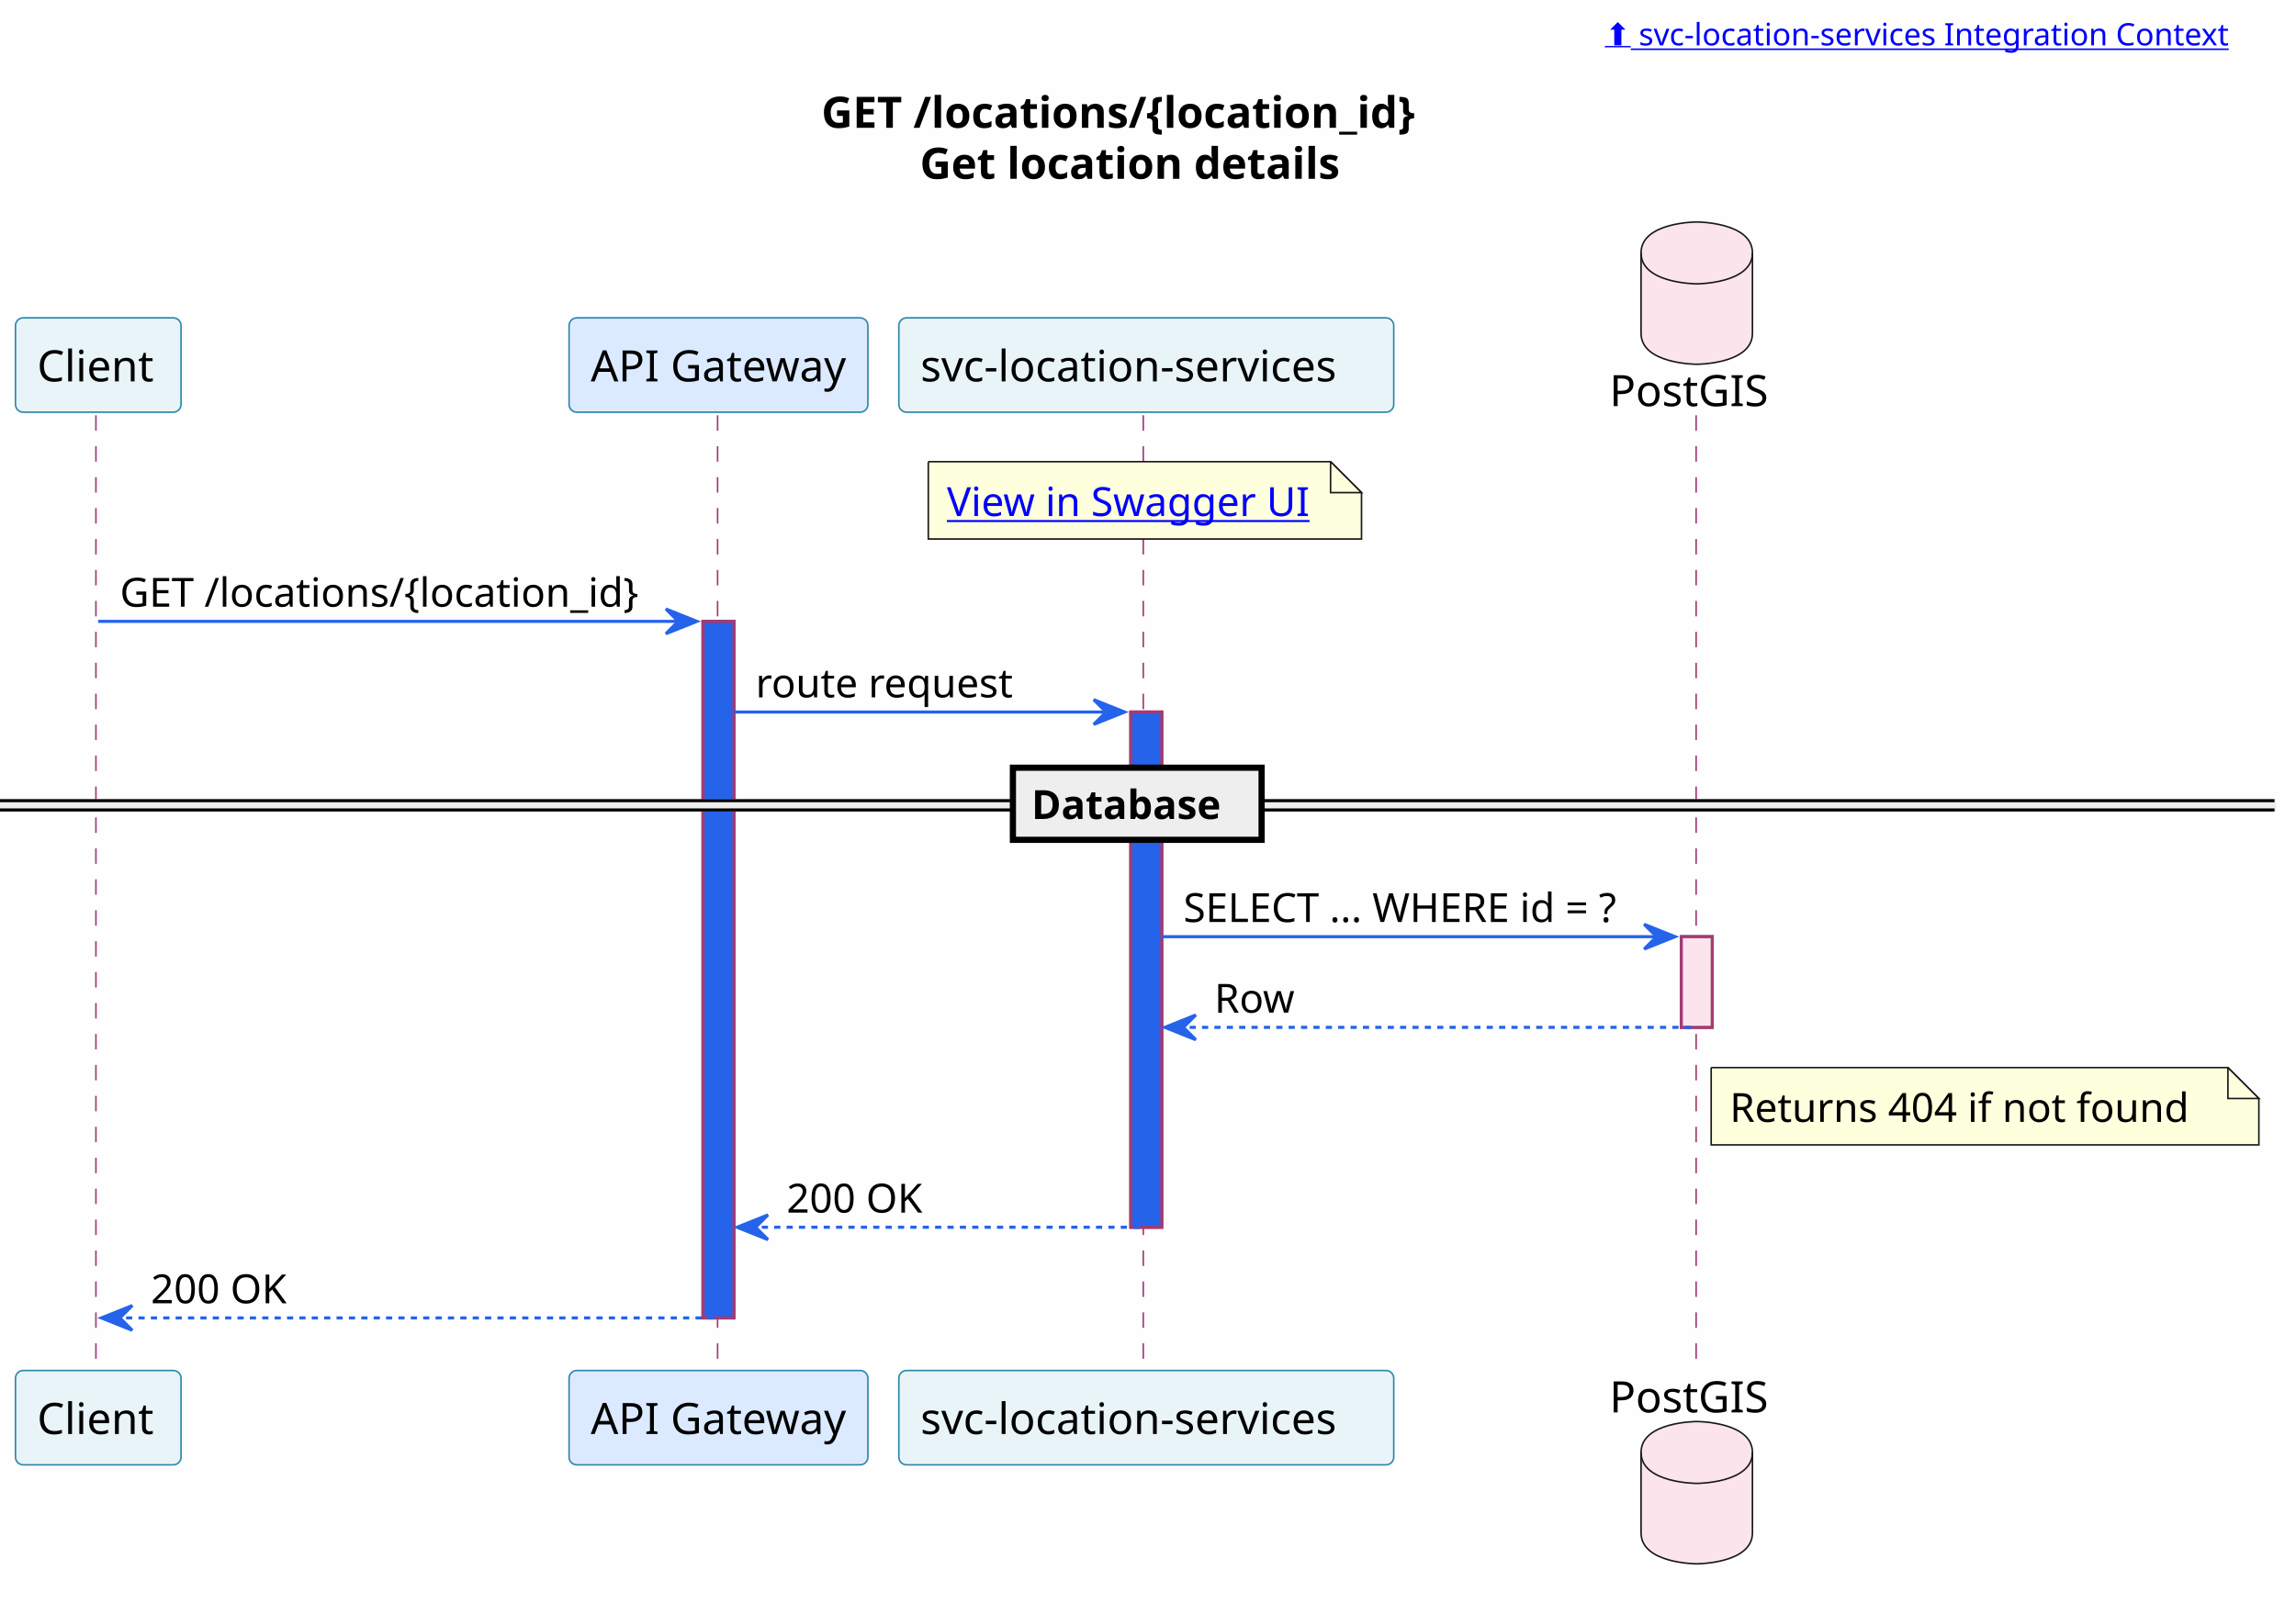
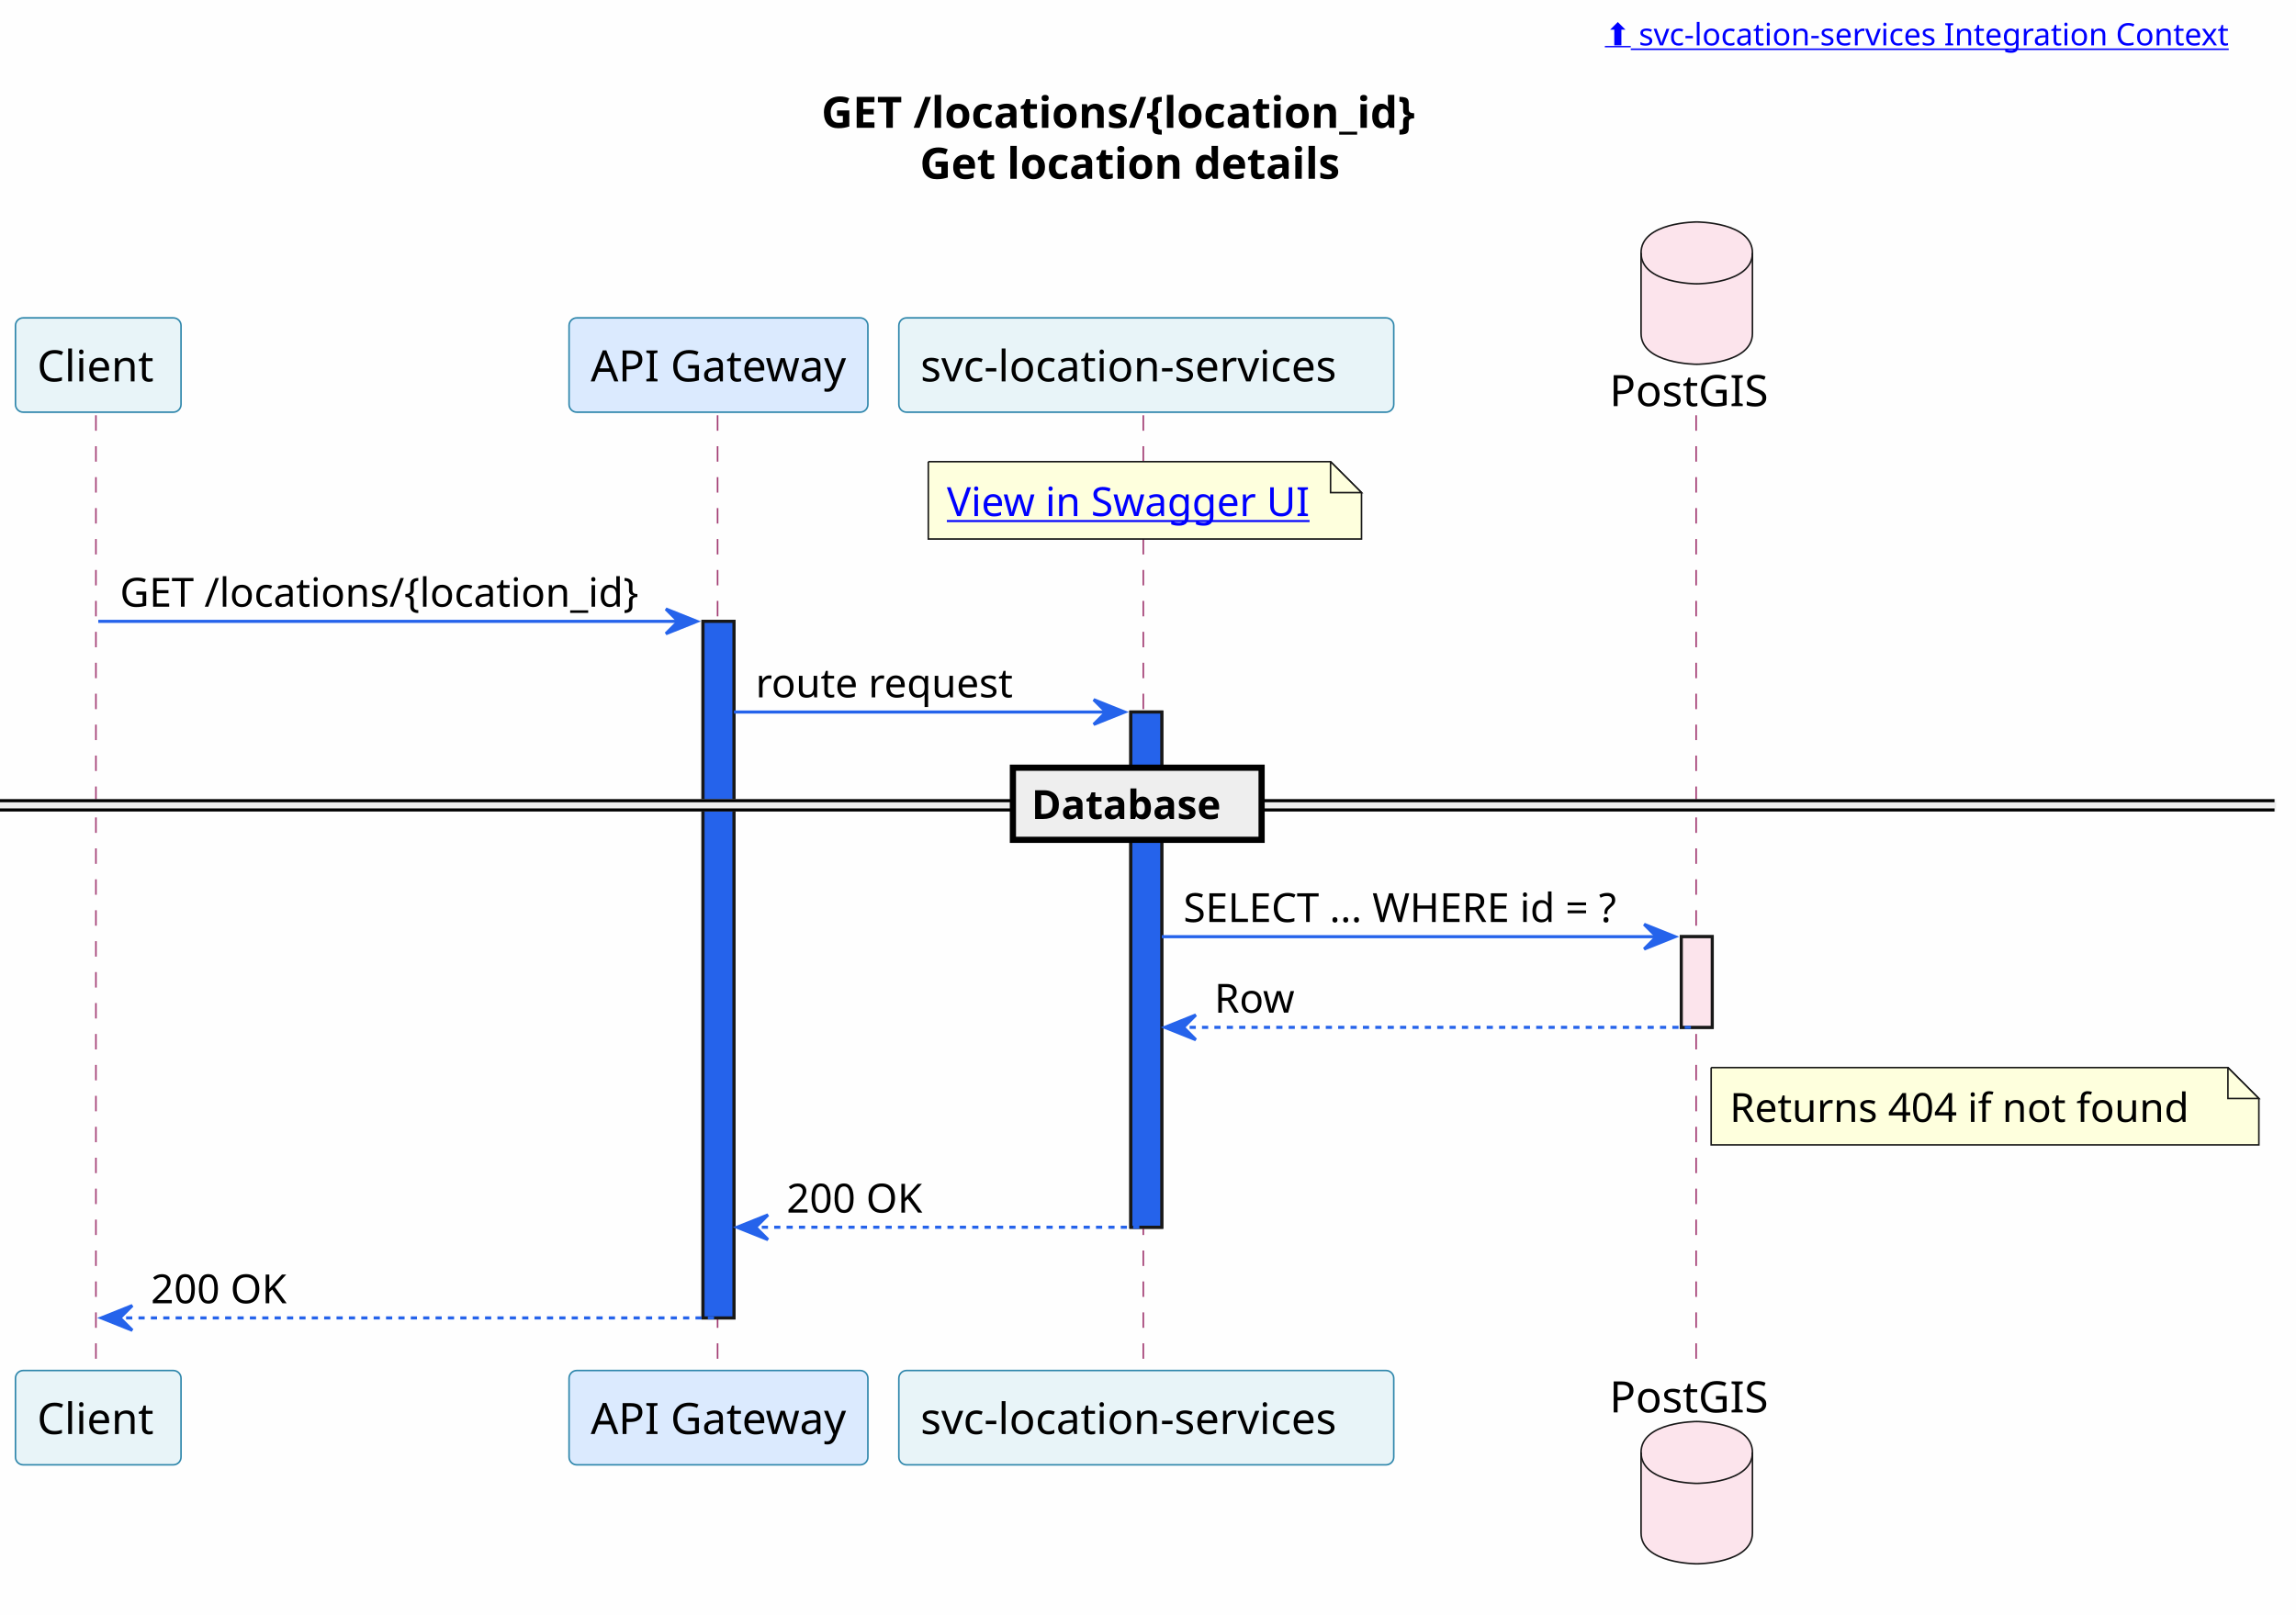
<svg xmlns="http://www.w3.org/2000/svg" xmlns:xlink="http://www.w3.org/1999/xlink" contentStyleType="text/css" data-diagram-type="SEQUENCE" height="522px" preserveAspectRatio="none" style="width:742px;height:522px;background:#FEFEFE;" version="1.1" viewBox="0 0 742 522" width="742px" zoomAndPan="magnify">
  <defs />
  <g>
    <rect fill="#FEFEFE" height="522" style="stroke:none;stroke-width:1;" width="742" x="0" y="0" />
-     <text fill="#000000" font-family="Segoe UI" font-size="14" font-weight="bold" lengthAdjust="spacing" textLength="203.15" x="265.453" y="41.312">GET /locations/{location_id}</text>
-     <text fill="#000000" font-family="Segoe UI" font-size="14" font-weight="bold" lengthAdjust="spacing" textLength="139.487" x="297.285" y="57.801">Get location details</text>
+     <text fill="#000000" font-family="'Segoe UI'" font-size="14" font-weight="bold" lengthAdjust="spacing" textLength="203.15" x="265.453" y="41.312">GET /locations/{location_id}</text>
+     <text fill="#000000" font-family="'Segoe UI'" font-size="14" font-weight="bold" lengthAdjust="spacing" textLength="139.487" x="297.285" y="57.801">Get location details</text>
    <g>
-       <rect fill="#2563EB" height="225.174" style="stroke:#A23B72;stroke-width:1;" width="10" x="227.192" y="200.863" />
+       <rect fill="#2563EB" height="225.174" style="stroke:#181818;stroke-width:1;" width="10" x="227.192" y="200.863" />
    </g>
    <g>
-       <rect fill="#2563EB" height="166.553" style="stroke:#A23B72;stroke-width:1;" width="10" x="365.451" y="230.174" />
+       <rect fill="#2563EB" height="166.553" style="stroke:#181818;stroke-width:1;" width="10" x="365.451" y="230.174" />
    </g>
    <g>
-       <rect fill="#FCE4EC" height="29.311" style="stroke:#A23B72;stroke-width:1;" width="10" x="543.342" y="302.795" />
+       <rect fill="#FCE4EC" height="29.311" style="stroke:#181818;stroke-width:1;" width="10" x="543.342" y="302.795" />
    </g>
-     <g>
-       <rect fill="#000000" fill-opacity="0" height="309.795" width="8" x="27.752" y="134.242" />
-       <line style="stroke:#A23B72;stroke-width:0.5;stroke-dasharray:5,5;" x1="31" x2="31" y1="134.242" y2="444.037" />
+     <g class="participant-lifeline" data-entity-uid="part1" data-qualified-name="Client" id="part1-lifeline">
+       <g>
+         <rect fill="#000000" fill-opacity="0" height="309.795" width="8" x="27.752" y="134.242" />
+         <line style="stroke:#A23B72;stroke-width:0.5;stroke-dasharray:5,5;" x1="31" x2="31" y1="134.242" y2="444.037" />
+       </g>
    </g>
-     <g>
-       <rect fill="#000000" fill-opacity="0" height="309.795" width="8" x="228.192" y="134.242" />
-       <line style="stroke:#A23B72;stroke-width:0.5;stroke-dasharray:5,5;" x1="231.903" x2="231.903" y1="134.242" y2="444.037" />
+     <g class="participant-lifeline" data-entity-uid="part2" data-qualified-name="GW" id="part2-lifeline">
+       <g>
+         <rect fill="#000000" fill-opacity="0" height="309.795" width="8" x="228.192" y="134.242" />
+         <line style="stroke:#A23B72;stroke-width:0.5;stroke-dasharray:5,5;" x1="231.903" x2="231.903" y1="134.242" y2="444.037" />
+       </g>
    </g>
-     <g>
-       <rect fill="#000000" fill-opacity="0" height="309.795" width="8" x="366.451" y="134.242" />
-       <line style="stroke:#A23B72;stroke-width:0.5;stroke-dasharray:5,5;" x1="369.481" x2="369.481" y1="134.242" y2="444.037" />
+     <g class="participant-lifeline" data-entity-uid="part3" data-qualified-name="Svc" id="part3-lifeline">
+       <g>
+         <rect fill="#000000" fill-opacity="0" height="309.795" width="8" x="366.451" y="134.242" />
+         <line style="stroke:#A23B72;stroke-width:0.5;stroke-dasharray:5,5;" x1="369.481" x2="369.481" y1="134.242" y2="444.037" />
+       </g>
    </g>
-     <g>
-       <rect fill="#000000" fill-opacity="0" height="309.795" width="8" x="544.342" y="134.242" />
-       <line style="stroke:#A23B72;stroke-width:0.5;stroke-dasharray:5,5;" x1="548.141" x2="548.141" y1="134.242" y2="444.037" />
+     <g class="participant-lifeline" data-entity-uid="part4" data-qualified-name="DB" id="part4-lifeline">
+       <g>
+         <rect fill="#000000" fill-opacity="0" height="309.795" width="8" x="544.342" y="134.242" />
+         <line style="stroke:#A23B72;stroke-width:0.5;stroke-dasharray:5,5;" x1="548.141" x2="548.141" y1="134.242" y2="444.037" />
+       </g>
    </g>
-     <g class="participant participant-head" data-participant="Client">
+     <g class="participant participant-head" data-entity-uid="part1" data-qualified-name="Client" id="part1-head">
      <a href="/applications/" target="_top" title="/applications/" xlink:actuate="onRequest" xlink:href="/applications/" xlink:show="new" xlink:title="/applications/" xlink:type="simple">
        <rect fill="#E8F4F8" height="30.488" rx="2.5" ry="2.5" style="stroke:#2E86AB;stroke-width:0.5;" width="53.505" x="5" y="102.754" />
-         <text fill="#000000" font-family="Segoe UI" font-size="14" lengthAdjust="spacing" textLength="39.505" x="12" y="123.289">Client</text>
+         <text fill="#000000" font-family="'Segoe UI'" font-size="14" lengthAdjust="spacing" textLength="39.505" x="12" y="123.289">Client</text>
      </a>
    </g>
-     <g class="participant participant-tail" data-participant="Client">
+     <g class="participant participant-tail" data-entity-uid="part1" data-qualified-name="Client" id="part1-tail">
      <a href="/applications/" target="_top" title="/applications/" xlink:actuate="onRequest" xlink:href="/applications/" xlink:show="new" xlink:title="/applications/" xlink:type="simple">
        <rect fill="#E8F4F8" height="30.488" rx="2.5" ry="2.5" style="stroke:#2E86AB;stroke-width:0.5;" width="53.505" x="5" y="443.037" />
-         <text fill="#000000" font-family="Segoe UI" font-size="14" lengthAdjust="spacing" textLength="39.505" x="12" y="463.572">Client</text>
+         <text fill="#000000" font-family="'Segoe UI'" font-size="14" lengthAdjust="spacing" textLength="39.505" x="12" y="463.572">Client</text>
      </a>
    </g>
-     <g class="participant participant-head" data-participant="GW">
-       <rect fill="#DBEAFE" height="30.488" rx="2.5" ry="2.5" style="stroke:#2E86AB;stroke-width:0.5;" width="96.578" x="183.903" y="102.754" />
-       <text fill="#000000" font-family="Segoe UI" font-size="14" lengthAdjust="spacing" textLength="82.578" x="190.903" y="123.289">API Gateway</text>
+     <g class="participant participant-head" data-entity-uid="part2" data-qualified-name="GW" id="part2-head">
+       <a href="/actors/#api-gateway" target="_top" title="/actors/#api-gateway" xlink:actuate="onRequest" xlink:href="/actors/#api-gateway" xlink:show="new" xlink:title="/actors/#api-gateway" xlink:type="simple">
+         <rect fill="#DBEAFE" height="30.488" rx="2.5" ry="2.5" style="stroke:#2E86AB;stroke-width:0.5;" width="96.578" x="183.903" y="102.754" />
+         <text fill="#000000" font-family="'Segoe UI'" font-size="14" lengthAdjust="spacing" textLength="82.578" x="190.903" y="123.289">API Gateway</text>
+       </a>
    </g>
-     <g class="participant participant-tail" data-participant="GW">
-       <rect fill="#DBEAFE" height="30.488" rx="2.5" ry="2.5" style="stroke:#2E86AB;stroke-width:0.5;" width="96.578" x="183.903" y="443.037" />
-       <text fill="#000000" font-family="Segoe UI" font-size="14" lengthAdjust="spacing" textLength="82.578" x="190.903" y="463.572">API Gateway</text>
+     <g class="participant participant-tail" data-entity-uid="part2" data-qualified-name="GW" id="part2-tail">
+       <a href="/actors/#api-gateway" target="_top" title="/actors/#api-gateway" xlink:actuate="onRequest" xlink:href="/actors/#api-gateway" xlink:show="new" xlink:title="/actors/#api-gateway" xlink:type="simple">
+         <rect fill="#DBEAFE" height="30.488" rx="2.5" ry="2.5" style="stroke:#2E86AB;stroke-width:0.5;" width="96.578" x="183.903" y="443.037" />
+         <text fill="#000000" font-family="'Segoe UI'" font-size="14" lengthAdjust="spacing" textLength="82.578" x="190.903" y="463.572">API Gateway</text>
+       </a>
    </g>
-     <g class="participant participant-head" data-participant="Svc">
+     <g class="participant participant-head" data-entity-uid="part3" data-qualified-name="Svc" id="part3-head">
      <a href="/microservices/svc-location-services/" target="_top" title="/microservices/svc-location-services/" xlink:actuate="onRequest" xlink:href="/microservices/svc-location-services/" xlink:show="new" xlink:title="/microservices/svc-location-services/" xlink:type="simple">
        <rect fill="#E8F4F8" height="30.488" rx="2.5" ry="2.5" style="stroke:#2E86AB;stroke-width:0.5;" width="159.94" x="290.481" y="102.754" />
-         <text fill="#000000" font-family="Segoe UI" font-size="14" lengthAdjust="spacing" textLength="145.94" x="297.481" y="123.289">svc-location-services</text>
+         <text fill="#000000" font-family="'Segoe UI'" font-size="14" lengthAdjust="spacing" textLength="145.94" x="297.481" y="123.289">svc-location-services</text>
      </a>
    </g>
-     <g class="participant participant-tail" data-participant="Svc">
+     <g class="participant participant-tail" data-entity-uid="part3" data-qualified-name="Svc" id="part3-tail">
      <a href="/microservices/svc-location-services/" target="_top" title="/microservices/svc-location-services/" xlink:actuate="onRequest" xlink:href="/microservices/svc-location-services/" xlink:show="new" xlink:title="/microservices/svc-location-services/" xlink:type="simple">
        <rect fill="#E8F4F8" height="30.488" rx="2.5" ry="2.5" style="stroke:#2E86AB;stroke-width:0.5;" width="159.94" x="290.481" y="443.037" />
-         <text fill="#000000" font-family="Segoe UI" font-size="14" lengthAdjust="spacing" textLength="145.94" x="297.481" y="463.572">svc-location-services</text>
+         <text fill="#000000" font-family="'Segoe UI'" font-size="14" lengthAdjust="spacing" textLength="145.94" x="297.481" y="463.572">svc-location-services</text>
      </a>
    </g>
-     <g class="participant participant-head" data-participant="DB">
-       <text fill="#000000" font-family="Segoe UI" font-size="14" lengthAdjust="spacing" textLength="50.401" x="520.141" y="131.289">PostGIS</text>
+     <g class="participant participant-head" data-entity-uid="part4" data-qualified-name="DB" id="part4-head">
+       <text fill="#000000" font-family="'Segoe UI'" font-size="14" lengthAdjust="spacing" textLength="50.401" x="520.141" y="131.289">PostGIS</text>
      <path d="M530.342,81.754 C530.342,71.754 548.342,71.754 548.342,71.754 C548.342,71.754 566.342,71.754 566.342,81.754 L566.342,107.754 C566.342,117.754 548.342,117.754 548.342,117.754 C548.342,117.754 530.342,117.754 530.342,107.754 L530.342,81.754" fill="#FCE4EC" style="stroke:#181818;stroke-width:0.5;" />
      <path d="M530.342,81.754 C530.342,91.754 548.342,91.754 548.342,91.754 C548.342,91.754 566.342,91.754 566.342,81.754" fill="none" style="stroke:#181818;stroke-width:0.5;" />
    </g>
-     <g class="participant participant-tail" data-participant="DB">
-       <text fill="#000000" font-family="Segoe UI" font-size="14" lengthAdjust="spacing" textLength="50.401" x="520.141" y="456.572">PostGIS</text>
+     <g class="participant participant-tail" data-entity-uid="part4" data-qualified-name="DB" id="part4-tail">
+       <text fill="#000000" font-family="'Segoe UI'" font-size="14" lengthAdjust="spacing" textLength="50.401" x="520.141" y="456.572">PostGIS</text>
      <path d="M530.342,469.525 C530.342,459.525 548.342,459.525 548.342,459.525 C548.342,459.525 566.342,459.525 566.342,469.525 L566.342,495.525 C566.342,505.525 548.342,505.525 548.342,505.525 C548.342,505.525 530.342,505.525 530.342,495.525 L530.342,469.525" fill="#FCE4EC" style="stroke:#181818;stroke-width:0.5;" />
      <path d="M530.342,469.525 C530.342,479.525 548.342,479.525 548.342,479.525 C548.342,479.525 566.342,479.525 566.342,469.525" fill="none" style="stroke:#181818;stroke-width:0.5;" />
    </g>
    <g>
-       <rect fill="#2563EB" height="225.174" style="stroke:#A23B72;stroke-width:1;" width="10" x="227.192" y="200.863" />
+       <rect fill="#2563EB" height="225.174" style="stroke:#181818;stroke-width:1;" width="10" x="227.192" y="200.863" />
    </g>
    <g>
-       <rect fill="#2563EB" height="166.553" style="stroke:#A23B72;stroke-width:1;" width="10" x="365.451" y="230.174" />
+       <rect fill="#2563EB" height="166.553" style="stroke:#181818;stroke-width:1;" width="10" x="365.451" y="230.174" />
    </g>
    <g>
-       <rect fill="#FCE4EC" height="29.311" style="stroke:#A23B72;stroke-width:1;" width="10" x="543.342" y="302.795" />
+       <rect fill="#FCE4EC" height="29.311" style="stroke:#181818;stroke-width:1;" width="10" x="543.342" y="302.795" />
    </g>
    <path d="M300,149.242 L300,174.242 L440,174.242 L440,159.242 L430,149.242 L300,149.242" fill="#FEFFDD" style="stroke:#181818;stroke-width:0.5;" />
    <path d="M430,149.242 L430,159.242 L440,159.242 L430,149.242" fill="#FEFFDD" style="stroke:#181818;stroke-width:0.5;" />
    <a href="/services/api/svc-location-services.html" target="_top" title="/services/api/svc-location-services.html" xlink:actuate="onRequest" xlink:href="/services/api/svc-location-services.html" xlink:show="new" xlink:title="/services/api/svc-location-services.html" xlink:type="simple">
-       <text fill="#0000FF" font-family="Segoe UI" font-size="13" lengthAdjust="spacing" text-decoration="underline" textLength="119.406" x="306" y="166.81">View in Swagger UI</text>
+       <text fill="#0000FF" font-family="'Segoe UI'" font-size="13" lengthAdjust="spacing" text-decoration="underline" textLength="119.406" x="306" y="166.81">View in Swagger UI</text>
    </a>
-     <g class="message" data-participant-1="Client" data-participant-2="GW">
+     <g class="message" data-entity-1="part1" data-entity-2="part2" id="msg1">
      <polygon fill="#2563EB" points="215.192,196.863,225.192,200.863,215.192,204.863,219.192,200.863" style="stroke:#2563EB;stroke-width:1;" />
      <line style="stroke:#2563EB;stroke-width:1;" x1="31.752" x2="221.192" y1="200.863" y2="200.863" />
-       <text fill="#000000" font-family="Segoe UI" font-size="13" lengthAdjust="spacing" textLength="176.44" x="38.752" y="196.121">GET /locations/{location_id}</text>
+       <text fill="#000000" font-family="'Segoe UI'" font-size="13" lengthAdjust="spacing" textLength="176.44" x="38.752" y="196.121">GET /locations/{location_id}</text>
    </g>
-     <g class="message" data-participant-1="GW" data-participant-2="Svc">
+     <g class="message" data-entity-1="part2" data-entity-2="part3" id="msg2">
      <polygon fill="#2563EB" points="353.451,226.174,363.451,230.174,353.451,234.174,357.451,230.174" style="stroke:#2563EB;stroke-width:1;" />
      <line style="stroke:#2563EB;stroke-width:1;" x1="237.192" x2="359.451" y1="230.174" y2="230.174" />
-       <text fill="#000000" font-family="Segoe UI" font-size="13" lengthAdjust="spacing" textLength="85.135" x="244.192" y="225.432">route request</text>
+       <text fill="#000000" font-family="'Segoe UI'" font-size="13" lengthAdjust="spacing" textLength="85.135" x="244.192" y="225.432">route request</text>
    </g>
    <rect fill="#EEEEEE" height="3" style="stroke:#EEEEEE;stroke-width:1;" width="735.057" x="0" y="258.829" />
    <line style="stroke:#000000;stroke-width:1;" x1="0" x2="735.057" y1="258.829" y2="258.829" />
    <line style="stroke:#000000;stroke-width:1;" x1="0" x2="735.057" y1="261.829" y2="261.829" />
    <rect fill="#EEEEEE" height="23.311" style="stroke:#000000;stroke-width:2;" width="80.371" x="327.343" y="248.174" />
-     <text fill="#000000" font-family="Segoe UI" font-size="13" font-weight="bold" lengthAdjust="spacing" textLength="62.086" x="333.343" y="264.742">Database</text>
-     <g class="message" data-participant-1="Svc" data-participant-2="DB">
+     <text fill="#000000" font-family="'Segoe UI'" font-size="13" font-weight="bold" lengthAdjust="spacing" textLength="62.086" x="333.343" y="264.742">Database</text>
+     <g class="message" data-entity-1="part3" data-entity-2="part4" id="msg3">
      <polygon fill="#2563EB" points="531.342,298.795,541.342,302.795,531.342,306.795,535.342,302.795" style="stroke:#2563EB;stroke-width:1;" />
      <line style="stroke:#2563EB;stroke-width:1;" x1="375.451" x2="537.342" y1="302.795" y2="302.795" />
-       <text fill="#000000" font-family="Segoe UI" font-size="13" lengthAdjust="spacing" textLength="148.891" x="382.451" y="298.053">SELECT ... WHERE id = ?</text>
+       <text fill="#000000" font-family="'Segoe UI'" font-size="13" lengthAdjust="spacing" textLength="148.891" x="382.451" y="298.053">SELECT ... WHERE id = ?</text>
    </g>
-     <g class="message" data-participant-1="DB" data-participant-2="Svc">
+     <g class="message" data-entity-1="part4" data-entity-2="part3" id="msg4">
      <polygon fill="#2563EB" points="386.451,328.106,376.451,332.106,386.451,336.106,382.451,332.106" style="stroke:#2563EB;stroke-width:1;" />
      <line style="stroke:#2563EB;stroke-width:1;stroke-dasharray:2,2;" x1="380.451" x2="547.342" y1="332.106" y2="332.106" />
-       <text fill="#000000" font-family="Segoe UI" font-size="13" lengthAdjust="spacing" textLength="26.222" x="392.451" y="327.363">Row</text>
+       <text fill="#000000" font-family="'Segoe UI'" font-size="13" lengthAdjust="spacing" textLength="26.222" x="392.451" y="327.363">Row</text>
    </g>
    <path d="M553,345.106 L553,370.106 L730,370.106 L730,355.106 L720,345.106 L553,345.106" fill="#FEFFDD" style="stroke:#181818;stroke-width:0.5;" />
    <path d="M720,345.106 L720,355.106 L730,355.106 L720,345.106" fill="#FEFFDD" style="stroke:#181818;stroke-width:0.5;" />
-     <text fill="#000000" font-family="Segoe UI" font-size="13" lengthAdjust="spacing" textLength="156.057" x="559" y="362.674">Returns 404 if not found</text>
-     <g class="message" data-participant-1="Svc" data-participant-2="GW">
+     <text fill="#000000" font-family="'Segoe UI'" font-size="13" lengthAdjust="spacing" textLength="156.057" x="559" y="362.674">Returns 404 if not found</text>
+     <g class="message" data-entity-1="part3" data-entity-2="part2" id="msg5">
      <polygon fill="#2563EB" points="248.192,392.727,238.192,396.727,248.192,400.727,244.192,396.727" style="stroke:#2563EB;stroke-width:1;" />
      <line style="stroke:#2563EB;stroke-width:1;stroke-dasharray:2,2;" x1="242.192" x2="369.451" y1="396.727" y2="396.727" />
-       <text fill="#000000" font-family="Segoe UI" font-size="13" lengthAdjust="spacing" textLength="47.36" x="254.192" y="391.984">200 OK</text>
+       <text fill="#000000" font-family="'Segoe UI'" font-size="13" lengthAdjust="spacing" textLength="47.36" x="254.192" y="391.984">200 OK</text>
    </g>
-     <g class="message" data-participant-1="GW" data-participant-2="Client">
+     <g class="message" data-entity-1="part2" data-entity-2="part1" id="msg6">
      <polygon fill="#2563EB" points="42.752,422.037,32.752,426.037,42.752,430.037,38.752,426.037" style="stroke:#2563EB;stroke-width:1;" />
      <line style="stroke:#2563EB;stroke-width:1;stroke-dasharray:2,2;" x1="36.752" x2="231.192" y1="426.037" y2="426.037" />
-       <text fill="#000000" font-family="Segoe UI" font-size="13" lengthAdjust="spacing" textLength="47.36" x="48.752" y="421.295">200 OK</text>
+       <text fill="#000000" font-family="'Segoe UI'" font-size="13" lengthAdjust="spacing" textLength="47.36" x="48.752" y="421.295">200 OK</text>
    </g>
    <a href="/microservices/svc-location-services/#integration-context" target="_top" title="/microservices/svc-location-services/#integration-context" xlink:actuate="onRequest" xlink:href="/microservices/svc-location-services/#integration-context" xlink:show="new" xlink:title="/microservices/svc-location-services/#integration-context" xlink:type="simple">
-       <text fill="#0000FF" font-family="Segoe UI" font-size="10" lengthAdjust="spacing" text-decoration="underline" textLength="215.415" x="518.642" y="14.668">⬆ svc-location-services Integration Context</text>
+       <text fill="#0000FF" font-family="'Segoe UI'" font-size="10" lengthAdjust="spacing" text-decoration="underline" textLength="215.415" x="518.642" y="14.668">⬆ svc-location-services Integration Context</text>
    </a>
  </g>
</svg>
